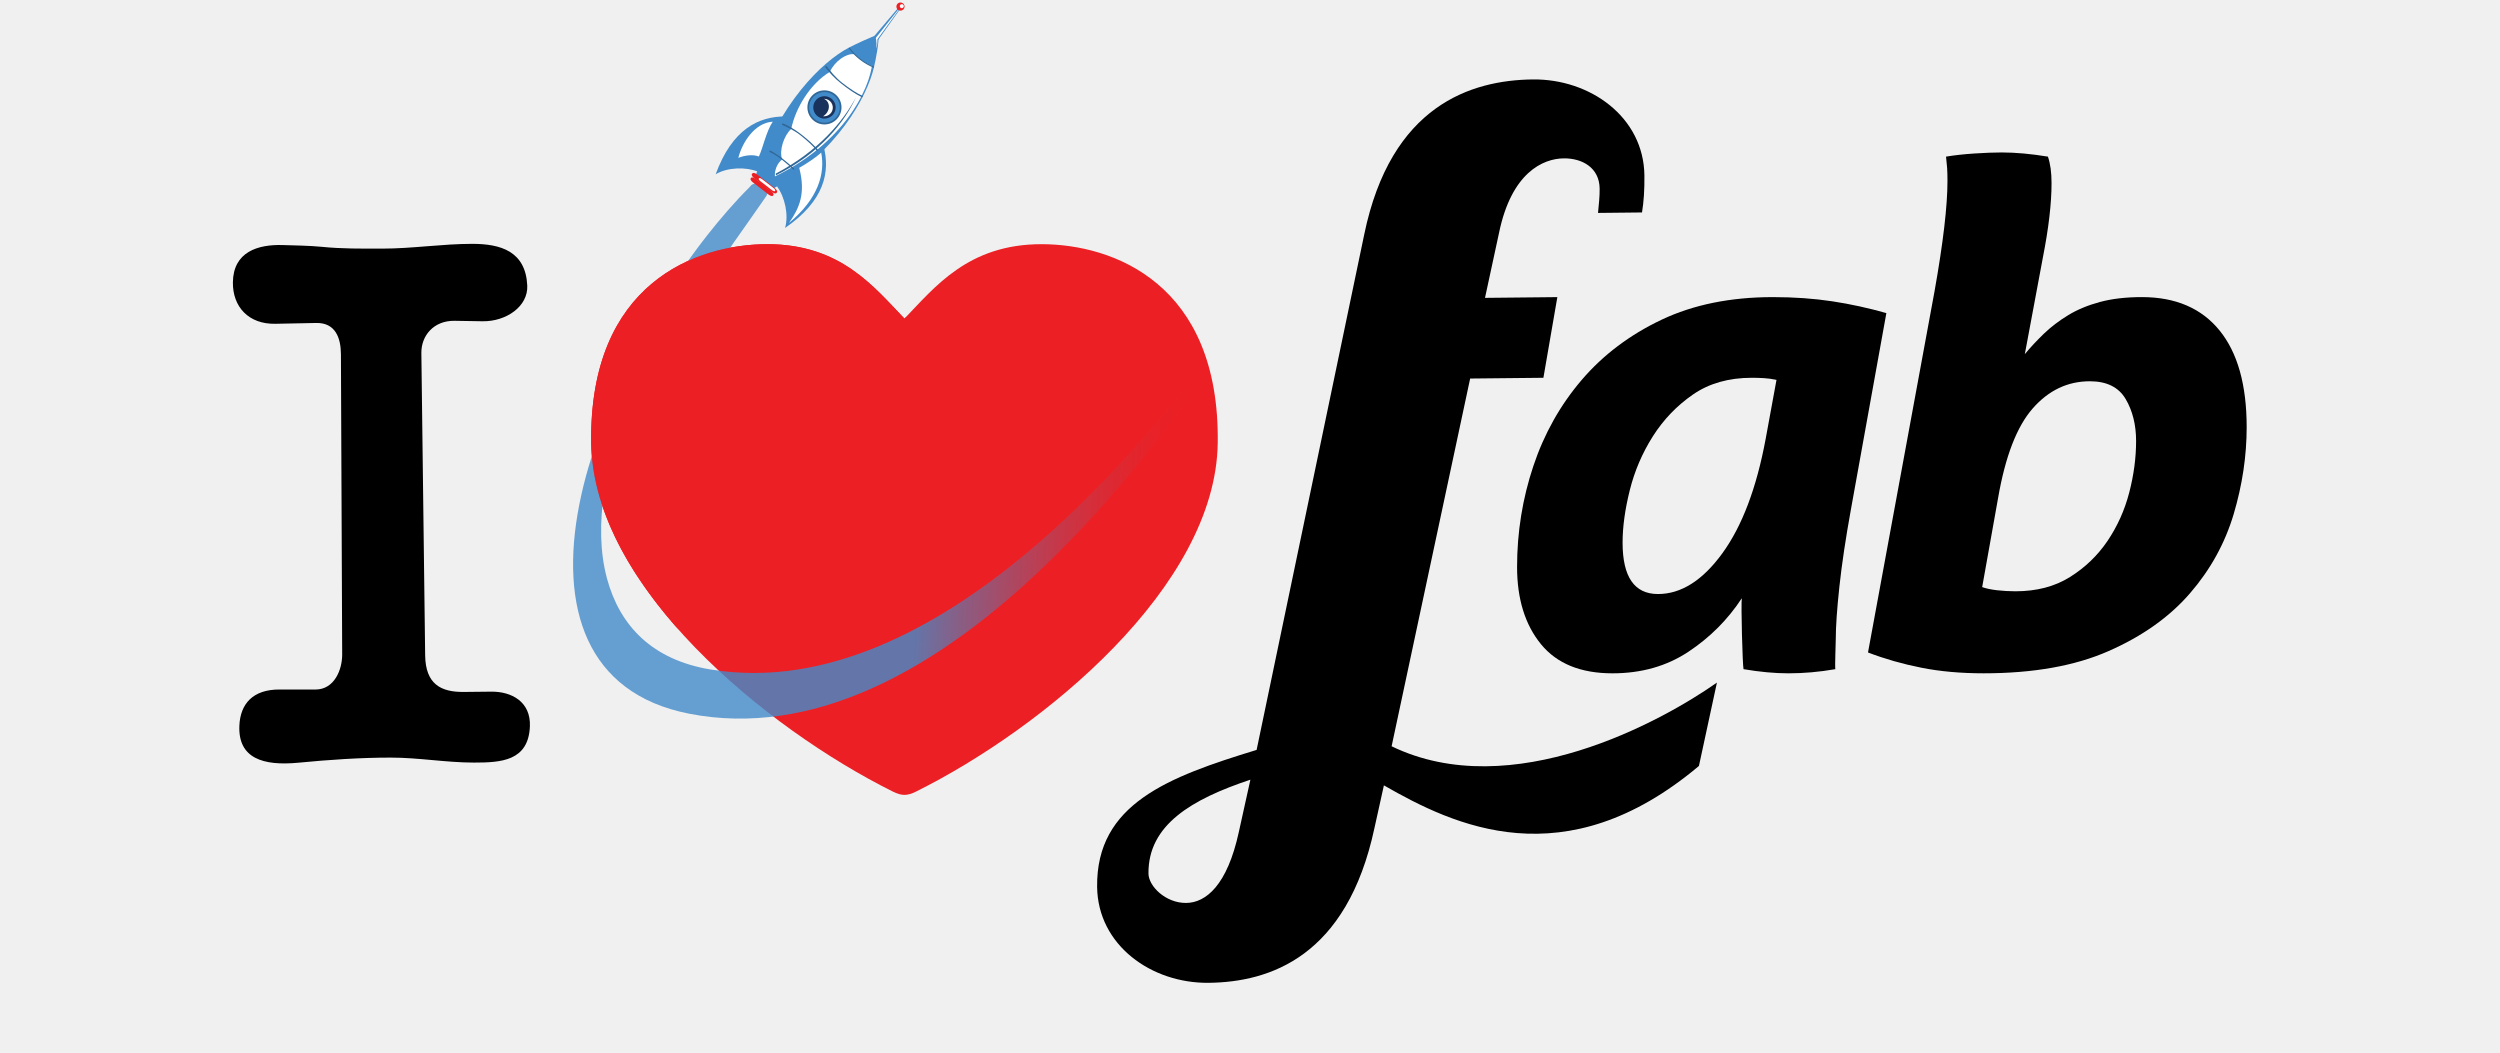
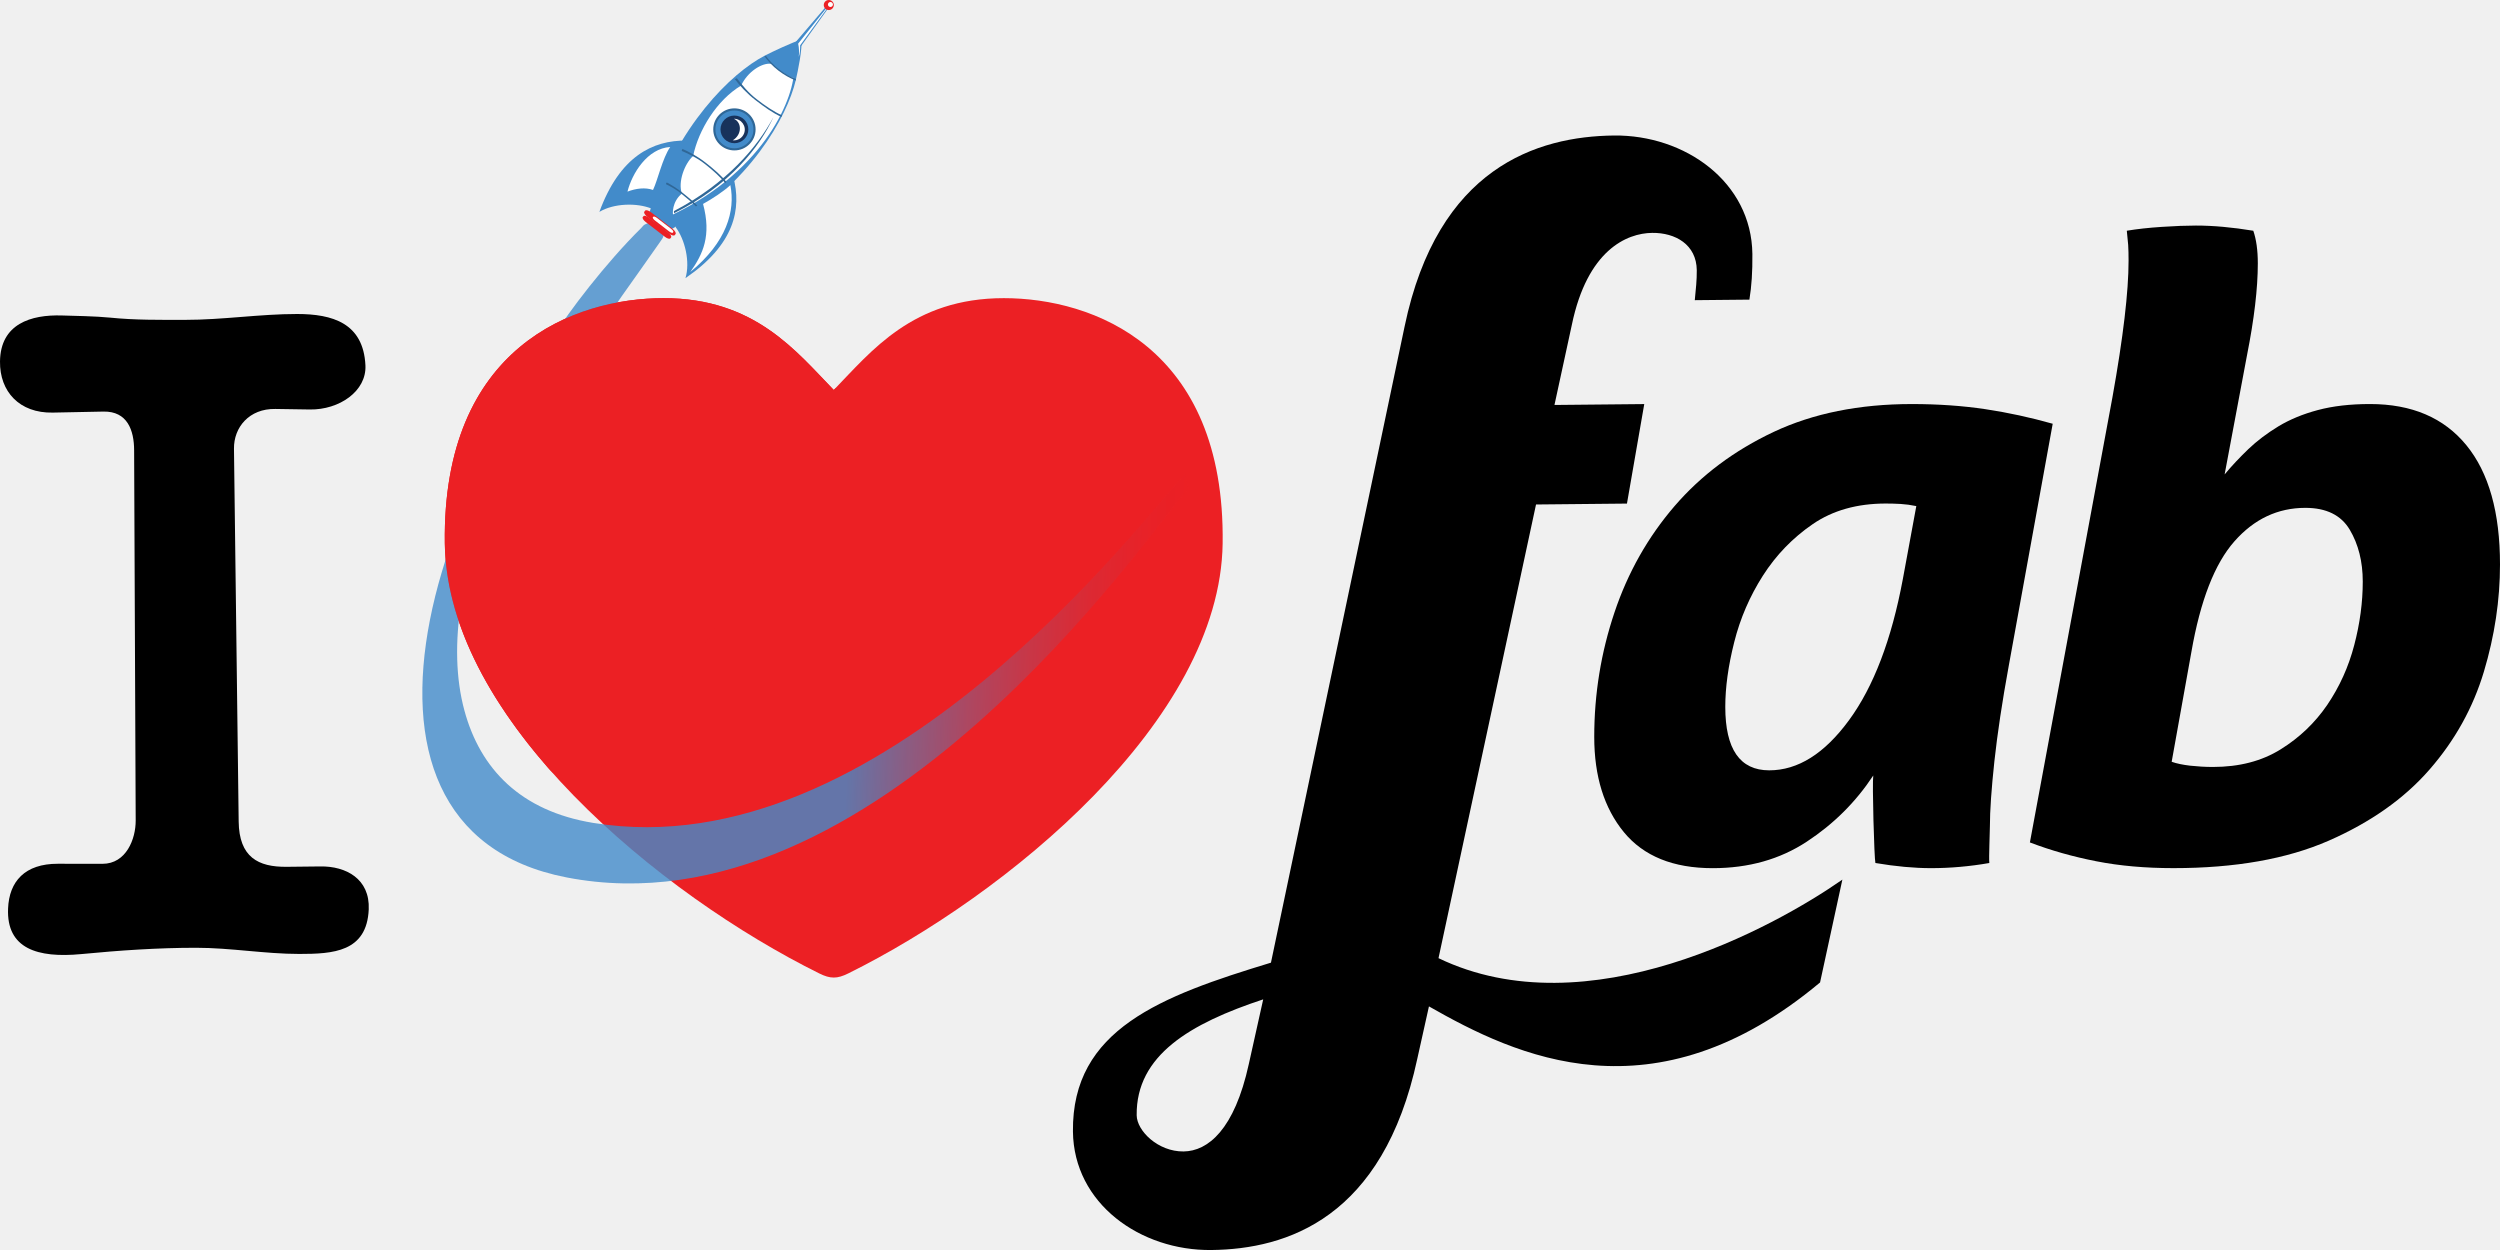
- <svg xmlns="http://www.w3.org/2000/svg" version="1.1" baseProfile="basic" id="Layer_1" x="0px" y="0px" width="380px" height="160px" viewBox="0 0 380 160" xml:space="preserve">
-   <path d="M260.973,103.754c-8.341,5.865-31.191,18.52-49.447,9.68l11.938-55.896l11.133-0.115l2.119-12.261l-10.996,0.113  l2.131-9.871c1.891-9.194,6.707-11.299,9.833-11.332c2.847-0.032,5.427,1.443,5.462,4.594c0.014,1.234-0.119,2.327-0.246,3.698  l6.686-0.072c0.269-1.647,0.388-3.428,0.364-5.616c-0.098-8.899-8.271-14.697-16.947-14.602  c-9.389,0.103-21.581,3.929-25.638,23.556l-16.359,78.356c-13.469,4.119-24.381,8.211-24.244,20.803  c0.1,8.896,8.273,14.697,16.951,14.599c9.249-0.1,21.015-3.92,25.208-23.548l1.432-6.465c10.625,6.095,27.469,14.231,47.885-2.95  L260.973,103.754z M188.299,126.475c-1.758,8.096-5.004,10.739-7.992,10.772c-3.132,0.035-5.717-2.547-5.739-4.458  c-0.079-7.397,6.564-11.306,15.492-14.277L188.299,126.475z" />
-   <path d="M281.345,77.402c-0.806,4.439-1.392,8.367-1.76,11.786c-0.364,3.415-0.549,6.08-0.549,7.982c0,0.772-0.144,3.91-0.067,4.543  c-2.417,0.424-4.798,0.632-7.14,0.632c-2.052,0-4.326-0.208-6.812-0.632c-0.147-0.562-0.408-9.863-0.261-10.783  c-2.125,3.244-4.831,5.96-8.127,8.143c-3.295,2.184-7.14,3.272-11.535,3.272c-4.832,0-8.457-1.478-10.874-4.438  c-2.414-2.962-3.624-6.866-3.624-11.734c0-5.284,0.824-10.391,2.47-15.326c1.647-4.931,4.104-9.299,7.361-13.107  c3.259-3.806,7.305-6.852,12.138-9.145c4.833-2.286,10.472-3.434,16.917-3.434c3.22,0,6.221,0.213,9.007,0.635  c2.78,0.422,5.527,1.023,8.238,1.796L281.345,77.402z M270.027,57.739c-0.659-0.139-1.297-0.227-1.92-0.263  c-0.62-0.036-1.226-0.054-1.811-0.054c-3.518,0-6.5,0.844-8.955,2.538c-2.451,1.69-4.482,3.804-6.095,6.341  c-1.612,2.539-2.786,5.271-3.515,8.195c-0.731,2.922-1.098,5.584-1.098,7.981c0,5.211,1.79,7.816,5.381,7.816  c3.515,0,6.772-2.059,9.775-6.18c3.004-4.124,5.2-9.918,6.59-17.392L270.027,57.739z" />
-   <path d="M294.042,44.315c1.317-7.399,1.974-13,1.974-16.806c0-0.773-0.018-1.428-0.051-1.956c-0.04-0.53-0.095-1.11-0.167-1.745  c1.243-0.211,2.675-0.368,4.284-0.476c1.611-0.104,3.004-0.16,4.173-0.16c2.124,0,4.467,0.214,7.03,0.636  c0.363,1.057,0.551,2.396,0.551,4.015c0,3.104-0.443,6.872-1.318,11.313l-2.745,14.692c0.879-1.059,1.85-2.094,2.91-3.119  c1.061-1.021,2.289-1.954,3.678-2.8c1.394-0.847,3.004-1.517,4.835-2.009c1.831-0.494,3.954-0.741,6.371-0.741  c5.125,0,9.062,1.692,11.81,5.077c2.744,3.378,4.117,8.279,4.117,14.693c0,4.369-0.656,8.771-1.974,13.21  c-1.322,4.437-3.537,8.457-6.65,12.051c-3.112,3.594-7.233,6.517-12.357,8.771c-5.123,2.258-11.462,3.382-19.002,3.382  c-3.444,0-6.59-0.278-9.447-0.847c-2.854-0.562-5.562-1.334-8.128-2.32L294.042,44.315z M301.291,89.24  c0.585,0.211,1.333,0.369,2.253,0.477c0.915,0.101,1.847,0.159,2.799,0.159c3.222,0,5.989-0.722,8.293-2.169  c2.309-1.444,4.212-3.274,5.713-5.495c1.498-2.222,2.601-4.669,3.295-7.348c0.696-2.677,1.042-5.284,1.042-7.821  c0-2.468-0.53-4.6-1.59-6.396c-1.064-1.798-2.878-2.694-5.436-2.694c-3.371,0-6.268,1.372-8.68,4.12  c-2.418,2.749-4.175,7.293-5.273,13.636L301.291,89.24z" />
-   <path fill-rule="evenodd" clip-rule="evenodd" fill="#EC2024" d="M135.7,120.314c-19.302-9.619-45.544-31.105-45.841-52.985  c-0.33-24.257,15.926-30.214,26.791-30.214c11.162,0,16.225,6.548,20.827,11.312c4.605-4.763,9.665-11.312,20.828-11.312  c10.867,0,27.121,5.957,26.791,30.214c-0.297,21.879-26.539,43.366-45.843,52.985c-0.683,0.341-1.229,0.509-1.776,0.509  C136.931,120.823,136.386,120.655,135.7,120.314L135.7,120.314z" />
-   <path fill-rule="evenodd" clip-rule="evenodd" d="M80.544,110.428c-0.226,5.26-4.388,5.485-8.508,5.485  c-4.188,0-8.424-0.758-12.637-0.758c-4.692,0-9.375,0.328-14.055,0.777c-5.366,0.513-9.163-0.67-8.96-5.617  c0.139-3.337,2.051-5.521,6.106-5.511l5.446,0.006c2.933,0.004,4.084-3.082,4.076-5.326l-0.191-45.633  c-0.008-2.464-0.826-4.816-3.752-4.759l-6.207,0.124c-4.094,0.083-6.505-2.602-6.462-6.292c0.052-4.644,3.786-5.792,7.583-5.675  c1.327,0.043,4.165,0.086,5.918,0.267c2.997,0.309,6.13,0.275,9.144,0.275c4.641,0,9.168-0.726,13.731-0.726  c4.301,0,8.116,1.105,8.368,6.331c0.152,3.178-3.204,5.494-6.812,5.437l-4.219-0.07c-3.199-0.055-5.098,2.268-5.065,4.898  l0.576,45.938c0.055,4.387,2.382,5.617,5.891,5.576l4.129-0.044C77.737,105.09,80.708,106.649,80.544,110.428L80.544,110.428z" />
+ <svg xmlns="http://www.w3.org/2000/svg" version="1.1" width="300px" height="150px" viewBox="0 0 300 150">
+   <path d="M253.496,47.658c1.291-7.205,1.932-12.659,1.932-16.365c0-0.756-0.014-1.395-0.047-1.906   c-0.039-0.517-0.094-1.08-0.164-1.699c1.217-0.205,2.62-0.359,4.197-0.463c1.581-0.104,2.945-0.158,4.092-0.158   c2.08,0,4.378,0.207,6.888,0.621c0.357,1.026,0.544,2.334,0.544,3.912c0,3.021-0.438,6.692-1.295,11.019l-2.688,14.311   c0.861-1.035,1.812-2.041,2.851-3.041c1.042-0.994,2.245-1.9,3.605-2.729c1.366-0.824,2.944-1.478,4.74-1.956   c1.795-0.479,3.876-0.72,6.244-0.72c5.023,0,8.879,1.646,11.572,4.945c2.69,3.287,4.033,8.062,4.033,14.307   c0,4.259-0.638,8.545-1.933,12.865c-1.298,4.322-3.465,8.238-6.519,11.739c-3.048,3.503-7.091,6.347-12.107,8.545   c-5.021,2.196-11.235,3.291-18.626,3.291c-3.375,0-6.458-0.272-9.259-0.824c-2.798-0.549-5.453-1.297-7.968-2.26L253.496,47.658z    M260.6,91.414c0.574,0.204,1.308,0.36,2.208,0.467c0.896,0.097,1.811,0.154,2.745,0.154c3.157,0,5.869-0.706,8.126-2.115   c2.265-1.405,4.128-3.188,5.601-5.349c1.469-2.166,2.549-4.551,3.229-7.16c0.685-2.605,1.022-5.145,1.022-7.617   c0-2.4-0.521-4.479-1.561-6.229c-1.042-1.75-2.817-2.623-5.328-2.623c-3.305,0-6.143,1.336-8.507,4.013   c-2.37,2.678-4.093,7.104-5.168,13.28L260.6,91.414z" />
+   <path d="M241.053,79.886c-0.792,4.324-1.365,8.149-1.728,11.477c-0.355,3.33-0.537,5.924-0.537,7.779   c0,0.747-0.141,3.808-0.068,4.419c-2.363,0.414-4.696,0.617-6.996,0.617c-2.012,0-4.236-0.203-6.676-0.617   c-0.142-0.547-0.397-9.605-0.256-10.501c-2.084,3.164-4.735,5.811-7.967,7.932c-3.229,2.129-6.997,3.188-11.302,3.188   c-4.737,0-8.29-1.44-10.659-4.322c-2.366-2.884-3.555-6.688-3.555-11.431c0-5.146,0.81-10.117,2.425-14.924   c1.61-4.805,4.02-9.059,7.212-12.77c3.191-3.705,7.162-6.674,11.897-8.905c4.737-2.225,10.265-3.342,16.578-3.342   c3.156,0,6.098,0.207,8.827,0.615c2.727,0.412,5.42,0.998,8.077,1.748L241.053,79.886z M229.957,60.731   c-0.643-0.135-1.27-0.219-1.879-0.256c-0.609-0.035-1.203-0.051-1.775-0.051c-3.449,0-6.37,0.822-8.775,2.471   c-2.402,1.646-4.394,3.705-5.977,6.178c-1.577,2.472-2.729,5.132-3.443,7.979c-0.72,2.85-1.074,5.441-1.074,7.776   c0,5.071,1.756,7.612,5.273,7.612c3.443,0,6.637-2.006,9.578-6.021c2.944-4.016,5.1-9.66,6.458-16.939L229.957,60.731z" />
+   <path d="M221.085,105.553c-8.173,5.711-30.568,18.036-48.464,9.426l11.702-54.44l10.912-0.109l2.076-11.941l-10.775,0.107   l2.085-9.615c1.854-8.951,6.575-11.002,9.641-11.035c2.788-0.031,5.314,1.404,5.351,4.474c0.014,1.204-0.113,2.271-0.239,3.601   l6.554-0.065c0.264-1.604,0.378-3.341,0.358-5.474c-0.1-8.666-8.109-14.313-16.612-14.221c-9.201,0.103-21.153,3.827-25.127,22.942   l-16.033,76.317c-13.202,4.014-23.897,7.998-23.761,20.263c0.096,8.663,8.106,14.315,16.611,14.219   c9.066-0.099,20.599-3.817,24.708-22.937l1.402-6.297c10.411,5.938,26.921,13.861,46.933-2.873L221.085,105.553z M149.858,127.682   c-1.724,7.885-4.907,10.461-7.835,10.493c-3.068,0.03-5.602-2.481-5.622-4.346c-0.078-7.204,6.434-11.013,15.183-13.906   L149.858,127.682z" />
+   <path fill="#EC2024" d="M98.31,116.811c-18.922-9.369-44.642-30.296-44.933-51.605c-0.323-23.626,15.61-29.428,26.256-29.428   c10.942,0,15.903,6.377,20.417,11.018c4.51-4.641,9.468-11.018,20.411-11.018c10.651,0,26.58,5.802,26.257,29.428   c-0.292,21.312-26.011,42.236-44.927,51.605c-0.672,0.332-1.205,0.496-1.74,0.496C99.51,117.307,98.978,117.143,98.31,116.811   L98.31,116.811z" />
  <g opacity="0.8">
-     <linearGradient id="SVGID_1_" gradientUnits="userSpaceOnUse" x1="88.324" y1="71.065" x2="181.072" y2="71.065" gradientTransform="matrix(0.9992 0.0397 -0.0397 0.9992 2.3038 -5.2946)">
+     <linearGradient id="SVGID_1_" gradientUnits="userSpaceOnUse" x1="682.861" y1="690.084" x2="773.769" y2="690.084" gradientTransform="matrix(0.9992 0.0397 -0.0397 0.9992 -603.6269 -649.5977)">
      <stop offset="0.564" style="stop-color:#428BCA" />
      <stop offset="0.642" style="stop-color:#736C9A" />
      <stop offset="0.723" style="stop-color:#9E5170" />
      <stop offset="0.801" style="stop-color:#C03C4F" />
      <stop offset="0.875" style="stop-color:#D82C37" />
      <stop offset="0.943" style="stop-color:#E72329" />
      <stop offset="1" style="stop-color:#EC2024" />
    </linearGradient>
-     <path fill="url(#SVGID_1_)" d="M180.901,60.547c-5.19,6.025-38.511,55.298-76.152,47.936c-31.487-6.159-15.942-52.79,8.656-77.121   c0.374-0.369,1.275-0.018,0.907,0.388C99.934,47.605,87.937,71.902,92.264,87.938c1.937,7.174,6.869,12.377,15.806,13.835   c35.249,5.744,67.427-37.686,72.41-43.017L180.901,60.547z" />
-     <g>
-       <path fill="#428BCA" d="M104.986,41.78c0.21-0.371-1.89,0.199-1.674-0.163c1.529-2.57,6.215-8.804,10.576-13.125    c0.155-0.153,0.271-0.354,0.458-0.454c1.908-0.995,2.669,0.875,2.167,1.713c-0.102,0.171-0.225,0.331-0.34,0.499    c-2.884,4.197-6.675,9.298-7.972,11.767c-0.205,0.389-2.225-0.533-2.421-0.135L104.986,41.78z" />
-     </g>
+     <path fill="url(#SVGID_1_)" d="M142.604,58.599c-5.085,5.869-37.744,53.859-74.634,46.688    c-30.861-5.997-15.626-51.415,8.482-75.114c0.367-0.356,1.252-0.019,0.89,0.379C63.251,45.995,51.491,69.659,55.733,85.276    c1.896,6.986,6.731,12.058,15.492,13.479c34.547,5.595,66.085-36.706,70.968-41.898L142.604,58.599z" />
+     <path fill="#428BCA" d="M68.202,40.322c0.208-0.361-1.85,0.191-1.639-0.16c1.498-2.503,6.09-8.573,10.365-12.783    c0.149-0.146,0.266-0.346,0.447-0.439c1.87-0.972,2.615,0.852,2.125,1.666c-0.102,0.166-0.221,0.322-0.333,0.485    c-2.827,4.087-6.545,9.058-7.813,11.462c-0.203,0.377-2.182-0.52-2.373-0.133L68.202,40.322z" />
  </g>
  <g>
-     <path fill-rule="evenodd" clip-rule="evenodd" fill="#428BCA" d="M114.882,26.652c3.437-10.836,10.095-17.277,14.097-19.385   c0.985-0.519,3.526-1.717,4.544-2.012c0.125,1.167-0.418,3.858-0.693,5.023c-1.061,4.49-5.659,12.886-15.324,18.406   C117.093,28.34,115.319,26.968,114.882,26.652z" />
-     <path fill-rule="evenodd" clip-rule="evenodd" fill="#FFFFFF" d="M118.883,24.231c-0.498-1.432,0.328-3.682,1.385-4.638   c0.65-3.195,2.914-6.892,5.871-8.671c0.787-1.7,2.529-2.805,3.625-2.686c0.772-0.81,1.709-1.104,2.218-0.727   c0.417,0.308,0.654,0.819,0.63,1.28c0.153,3.292-3.326,12.446-14.808,18.016C117.767,26.772,117.631,25.278,118.883,24.231z" />
-     <path fill-rule="evenodd" clip-rule="evenodd" fill="#428BCA" d="M129.497,7.841c0.86-0.844,1.828-1.074,2.43-0.725   c1.028,0.598,1.124,1.879,0.625,2.907C131.322,9.548,130.28,8.681,129.497,7.841z" />
-     <path fill-rule="evenodd" clip-rule="evenodd" fill="#2F6797" d="M128.958,7.262c-0.103,0.146,0.333,0.026,0.169-0.049   c0.426,0.604,0.994,1.201,1.679,1.732c0.664,0.516,1.361,0.91,2.034,1.173c0.003,0.184-0.035-0.921,0.003,0.184   c-0.707-0.272-1.437-0.682-2.132-1.221C129.994,8.524,129.401,7.898,128.958,7.262z" />
-     <polygon fill-rule="evenodd" clip-rule="evenodd" fill="#428BCA" points="132.651,7.223 131.897,6.648 136.81,0.861 137.049,1.054     " />
-     <path fill-rule="evenodd" clip-rule="evenodd" fill="#FFFFFF" d="M133.193,7.381c0.062-0.501,0.043-1.092-0.07-1.621l3.809-4.806   l0.046,0.036l-3.612,4.977C133.375,6.438,133.34,7.029,133.193,7.381z" />
-     <circle fill-rule="evenodd" clip-rule="evenodd" fill="#EC2024" cx="136.871" cy="1" r="0.618" />
-     <circle fill-rule="evenodd" clip-rule="evenodd" fill="#FFFFFF" cx="137.074" cy="0.936" r="0.307" />
-     <path fill-rule="evenodd" clip-rule="evenodd" fill="#2F6797" d="M125.322,10.077c0.126,0.062,0.241,0.018,0.273-0.085   c0.661,0.868,1.424,1.82,2.427,2.599c1.004,0.78,2.142,1.576,3.119,2c-0.034,0.115-0.064,0.124-0.054,0.2   c-1.025-0.44-2.123-1.239-3.174-2.055C126.863,11.92,126.011,10.988,125.322,10.077z" />
-     <path fill-rule="evenodd" clip-rule="evenodd" fill="#2F6797" d="M118.683,18.609c0.085,0.105,0.069,0.226-0.023,0.283   c0.975,0.416,2.052,0.907,3.017,1.672c0.965,0.766,1.975,1.656,2.593,2.484c0.103-0.062,0.104-0.092,0.18-0.102   c-0.645-0.871-1.649-1.722-2.659-2.522C120.781,19.624,119.704,19.041,118.683,18.609z" />
-     <path fill-rule="evenodd" clip-rule="evenodd" fill="#2F6797" d="M116.909,23.062c0.635,0.311,1.277,0.68,1.876,1.157   c0.629,0.499,1.277,1.05,1.823,1.604c0.057-0.037,0.116-0.074,0.172-0.112c-0.558-0.559-1.218-1.106-1.88-1.632   c-0.623-0.495-1.271-0.906-1.916-1.249C116.959,22.907,116.934,22.985,116.909,23.062z" />
-     <path fill-rule="evenodd" clip-rule="evenodd" fill="#428BCA" d="M118.102,28.339c-0.027-0.094,3.805-3.634,4.125-3.908   c0.408-0.242,0.81-0.531,0.966-0.691c0.49-0.501,1.48-1.083,1.972-1.61c1.075,3.998,0.164,8.393-5.841,12.524   C119.916,32.693,119.289,29.91,118.102,28.339z" />
-     <path fill-rule="evenodd" clip-rule="evenodd" fill="#2F6797" d="M130.109,14.788c-1.673,3.674-5.361,8.455-12.176,11.861   c-0.009-0.007-0.022-0.105-0.018-0.263C124.343,23.009,128.129,18.521,130.109,14.788z" />
-     <path fill-rule="evenodd" clip-rule="evenodd" fill="#EC2024" d="M115.124,26.546l2.599,2.014c0.31,0.24,0.483,0.537,0.386,0.661   l-0.098,0.128c-0.098,0.124-0.429,0.028-0.737-0.21l-2.601-2.015c-0.307-0.239-0.482-0.537-0.385-0.66l0.1-0.128   C114.483,26.212,114.815,26.307,115.124,26.546z" />
-     <path fill-rule="evenodd" clip-rule="evenodd" fill="#FFFFFF" d="M115.853,27.245l1.708,1.324c0.203,0.158,0.325,0.342,0.271,0.411   l-0.054,0.07c-0.053,0.068-0.263-0.004-0.465-0.163l-1.708-1.324c-0.204-0.157-0.326-0.34-0.273-0.409l0.055-0.069   C115.44,27.015,115.649,27.088,115.853,27.245z" />
-     <path fill-rule="evenodd" clip-rule="evenodd" fill="#EC2024" d="M114.852,27.205l2.362,1.83c0.28,0.218,0.438,0.488,0.35,0.6   l-0.089,0.116c-0.088,0.113-0.389,0.027-0.669-0.189l-2.361-1.832c-0.279-0.218-0.438-0.487-0.35-0.6l0.09-0.116   C114.271,26.901,114.572,26.987,114.852,27.205z" />
-     <path fill-rule="evenodd" clip-rule="evenodd" fill="#428BCA" d="M115.201,26.094c0.098,0.001,2.566-4.594,2.75-4.973   c0.132-0.454,0.312-0.916,0.429-1.109c0.361-0.599,0.678-1.703,1.064-2.312c-4.139-0.041-8.166,1.942-10.663,8.789   C110.532,25.426,113.383,25.337,115.201,26.094z" />
-     <path fill-rule="evenodd" clip-rule="evenodd" fill="#FFFFFF" d="M121.478,25.506c1.049-0.578,2.558-1.574,3.343-2.316   c0.622,3.173-0.429,7-4.902,10.704C121.479,31.675,122.518,29.417,121.478,25.506z" />
-     <path fill-rule="evenodd" clip-rule="evenodd" fill="#FFFFFF" d="M115.351,23.785c0.585-1.219,1.132-3.857,2.105-5.289   c-2.791,0.167-4.667,3.242-5.23,5.496C113.268,23.592,114.398,23.445,115.351,23.785z" />
-     <circle fill-rule="evenodd" clip-rule="evenodd" fill="#2F6797" cx="125.317" cy="16.325" r="2.591" />
-     <circle fill-rule="evenodd" clip-rule="evenodd" fill="#428BCA" cx="125.317" cy="16.325" r="2.324" />
-     <circle fill-rule="evenodd" clip-rule="evenodd" fill="#18325B" cx="125.317" cy="16.325" r="1.704" />
-     <path fill-rule="evenodd" clip-rule="evenodd" fill="#FFFFFF" d="M125.25,15.016c0.906-0.008,1.589,0.922,1.254,1.802   c-0.219,0.578-0.801,0.915-1.388,0.849C126.254,16.968,126.258,15.476,125.25,15.016z" />
+     <path fill="#428BCA" d="M77.901,25.585c3.371-10.556,9.894-16.827,13.815-18.879c0.968-0.505,3.455-1.671,4.455-1.959    c0.119,1.136-0.412,3.757-0.683,4.892c-1.035,4.373-5.545,12.55-15.02,17.925C80.069,27.23,78.332,25.894,77.901,25.585z" />
+     <path fill="#FFFFFF" d="M81.824,23.228c-0.49-1.395,0.321-3.584,1.354-4.516c0.639-3.115,2.855-6.713,5.758-8.445    c0.77-1.658,2.477-2.733,3.549-2.615c0.761-0.793,1.68-1.078,2.177-0.711c0.409,0.3,0.642,0.795,0.616,1.246    c0.147,3.209-3.26,12.121-14.514,17.548C80.731,25.704,80.597,24.249,81.824,23.228z" />
+     <path fill="#428BCA" d="M92.226,7.266c0.842-0.82,1.793-1.045,2.383-0.707c1.009,0.582,1.099,1.83,0.611,2.834    C94.015,8.927,92.995,8.081,92.226,7.266z" />
+     <path fill="#2F6797" d="M91.696,6.701c-0.102,0.145,0.326,0.025,0.168-0.051c0.416,0.59,0.972,1.17,1.646,1.688    c0.652,0.506,1.331,0.889,1.991,1.145c0.004,0.182-0.034-0.896,0.004,0.182c-0.691-0.266-1.406-0.666-2.091-1.189    C92.715,7.932,92.134,7.32,91.696,6.701z" />
+     <polygon fill="#428BCA" points="95.317,6.662 94.577,6.104 99.396,0.464 99.627,0.656  " />
+     <path fill="#FFFFFF" d="M95.849,6.818c0.062-0.491,0.043-1.067-0.07-1.582l3.732-4.68l0.047,0.034l-3.541,4.845    C96.024,5.898,95.99,6.475,95.849,6.818z" />
+     <circle fill="#EC2024" cx="99.455" cy="0.603" r="0.603" />
+     <path fill="#FFFFFF" d="M99.651,0.238c0.164,0,0.302,0.139,0.302,0.301c0,0.167-0.138,0.3-0.302,0.3s-0.301-0.133-0.301-0.3    C99.353,0.377,99.487,0.238,99.651,0.238z" />
+     <path fill="#2F6797" d="M88.133,9.443c0.127,0.059,0.236,0.019,0.269-0.084c0.646,0.846,1.398,1.772,2.379,2.529    c0.984,0.764,2.1,1.538,3.06,1.948c-0.034,0.112-0.063,0.12-0.054,0.196c-1.008-0.43-2.082-1.207-3.108-2    C89.644,11.234,88.81,10.332,88.133,9.443z" />
+     <path fill="#2F6797" d="M81.627,17.751c0.083,0.104,0.065,0.221-0.021,0.275c0.951,0.406,2.012,0.883,2.953,1.631    c0.945,0.744,1.938,1.611,2.545,2.418c0.098-0.062,0.1-0.088,0.174-0.098c-0.633-0.853-1.614-1.682-2.605-2.459    C83.683,18.742,82.628,18.173,81.627,17.751z" />
+     <path fill="#2F6797" d="M79.888,22.089c0.623,0.303,1.252,0.663,1.84,1.125c0.615,0.488,1.252,1.025,1.787,1.564    c0.057-0.035,0.114-0.072,0.166-0.111c-0.546-0.543-1.189-1.076-1.839-1.586c-0.61-0.484-1.248-0.883-1.881-1.219    C79.937,21.939,79.912,22.013,79.888,22.089z" />
+     <path fill="#428BCA" d="M81.058,27.23c-0.022-0.092,3.732-3.541,4.045-3.808c0.396-0.237,0.793-0.519,0.943-0.673    c0.482-0.486,1.451-1.055,1.938-1.568c1.05,3.896,0.158,8.174-5.729,12.195C82.834,31.47,82.22,28.758,81.058,27.23z" />
+     <path fill="#2F6797" d="M92.824,14.032c-1.638,3.579-5.255,8.235-11.933,11.55c-0.01-0.007-0.021-0.101-0.018-0.255    C87.177,22.037,90.886,17.665,92.824,14.032z" />
+     <path fill="#EC2024" d="M78.14,25.484l2.549,1.959c0.304,0.236,0.473,0.524,0.375,0.646l-0.092,0.123    c-0.099,0.122-0.425,0.027-0.727-0.203l-2.547-1.962c-0.301-0.235-0.473-0.524-0.379-0.644l0.1-0.127    C77.513,25.159,77.835,25.25,78.14,25.484z" />
+     <path fill="#FFFFFF" d="M78.854,26.165l1.672,1.288c0.203,0.152,0.32,0.335,0.267,0.398l-0.05,0.069    c-0.053,0.067-0.262-0.004-0.458-0.157l-1.673-1.291c-0.202-0.152-0.319-0.33-0.269-0.399l0.056-0.063    C78.448,25.939,78.655,26.011,78.854,26.165z" />
+     <path fill="#EC2024" d="M77.872,26.124l2.314,1.782c0.272,0.212,0.431,0.478,0.342,0.585l-0.084,0.114    c-0.086,0.107-0.383,0.025-0.655-0.188l-2.313-1.781c-0.273-0.215-0.432-0.475-0.344-0.584l0.089-0.113    C77.302,25.828,77.597,25.913,77.872,26.124z" />
+     <path fill="#428BCA" d="M78.214,25.042c0.098,0.002,2.518-4.477,2.696-4.844c0.129-0.441,0.307-0.891,0.422-1.081    c0.353-0.583,0.662-1.658,1.041-2.251c-4.056-0.039-8.004,1.893-10.449,8.562C73.64,24.39,76.431,24.308,78.214,25.042z" />
+     <path fill="#FFFFFF" d="M84.366,24.47c1.029-0.562,2.51-1.533,3.277-2.255c0.609,3.089-0.422,6.815-4.807,10.425    C84.367,30.478,85.39,28.281,84.366,24.47z" />
+     <path fill="#FFFFFF" d="M78.362,22.794c0.574-1.188,1.109-3.757,2.063-5.154c-2.735,0.166-4.577,3.16-5.128,5.355    C76.321,22.603,77.429,22.462,78.362,22.794z" />
+     <path fill="#2F6797" d="M88.128,13.003c1.405,0,2.543,1.129,2.543,2.526c0,1.392-1.138,2.521-2.543,2.521    c-1.4,0-2.538-1.129-2.538-2.521C85.59,14.132,86.728,13.003,88.128,13.003z" />
+     <path fill="#428BCA" d="M88.128,13.264c1.26,0,2.281,1.014,2.281,2.268c0,1.246-1.021,2.261-2.281,2.261    c-1.255,0-2.275-1.016-2.275-2.261C85.853,14.277,86.873,13.264,88.128,13.264z" />
+     <path fill="#18325B" d="M88.128,13.867c0.923,0,1.673,0.744,1.673,1.662c0,0.916-0.75,1.656-1.673,1.656    c-0.922,0-1.669-0.74-1.669-1.656C86.459,14.611,87.206,13.867,88.128,13.867z" />
+     <path fill="#FFFFFF" d="M88.065,14.252c0.886-0.009,1.555,0.898,1.225,1.756c-0.213,0.562-0.782,0.892-1.355,0.828    C89.046,16.156,89.05,14.702,88.065,14.252z" />
  </g>
-   <path fill-rule="evenodd" clip-rule="evenodd" fill="#EC2024" d="M102.62,95.121C95.19,86.595,89.99,77,89.858,67.33  c-0.33-24.257,15.926-30.214,26.791-30.214c11.162,0,16.225,6.548,20.827,11.312C142.081,43.664,111.999,105.885,102.62,95.121z" />
+   <path fill="#EC2024" d="M65.885,92.271c-7.282-8.301-12.381-17.646-12.509-27.066C53.053,41.58,68.987,35.777,79.633,35.777   c10.941,0,15.903,6.377,20.416,11.018C104.56,42.154,75.078,102.755,65.885,92.271z" />
+   <path d="M44.248,109.128c-0.222,5.125-4.302,5.345-8.341,5.345c-4.104,0-8.253-0.74-12.382-0.74c-4.603,0-9.19,0.317-13.775,0.758   c-5.258,0.5-8.984-0.653-8.781-5.471c0.133-3.25,2.01-5.379,5.981-5.369l5.339,0.007c2.873,0.004,4.002-3.003,3.994-5.186   l-0.188-44.445c-0.008-2.399-0.808-4.689-3.675-4.638l-6.088,0.123C2.322,49.592-0.042,46.978,0,43.382   c0.053-4.521,3.709-5.643,7.435-5.525c1.297,0.041,4.082,0.084,5.799,0.26c2.938,0.302,6.006,0.267,8.959,0.267   c4.552,0,8.988-0.704,13.458-0.704c4.218,0,7.955,1.074,8.201,6.162c0.15,3.098-3.14,5.354-6.676,5.297l-4.135-0.064   c-3.136-0.055-4.996,2.205-4.964,4.769l0.564,44.745c0.055,4.27,2.334,5.469,5.775,5.428l4.045-0.045   C41.495,103.928,44.407,105.447,44.248,109.128L44.248,109.128z" />
</svg>
